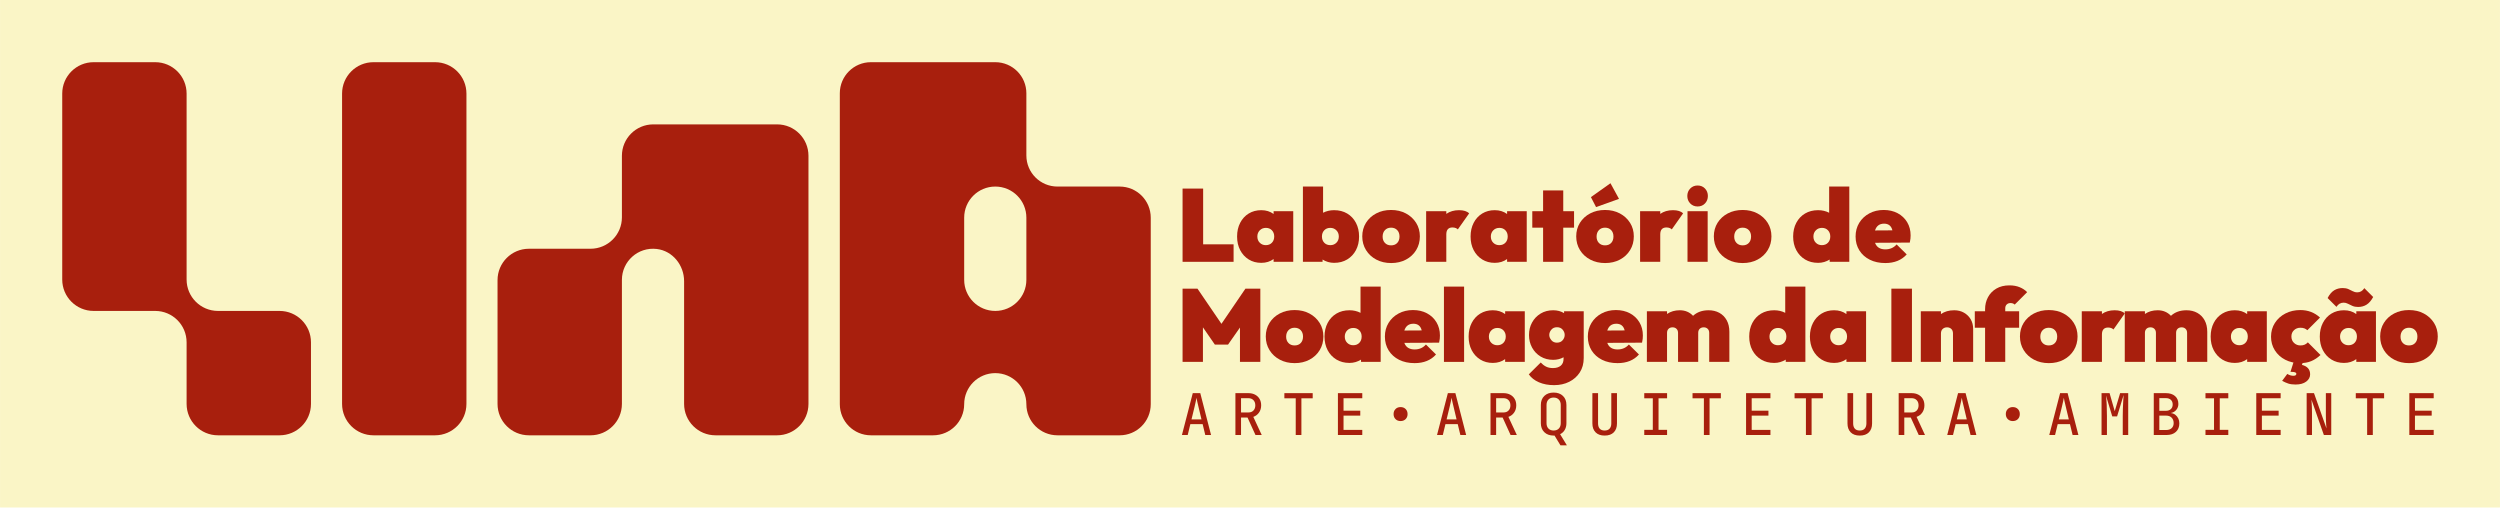
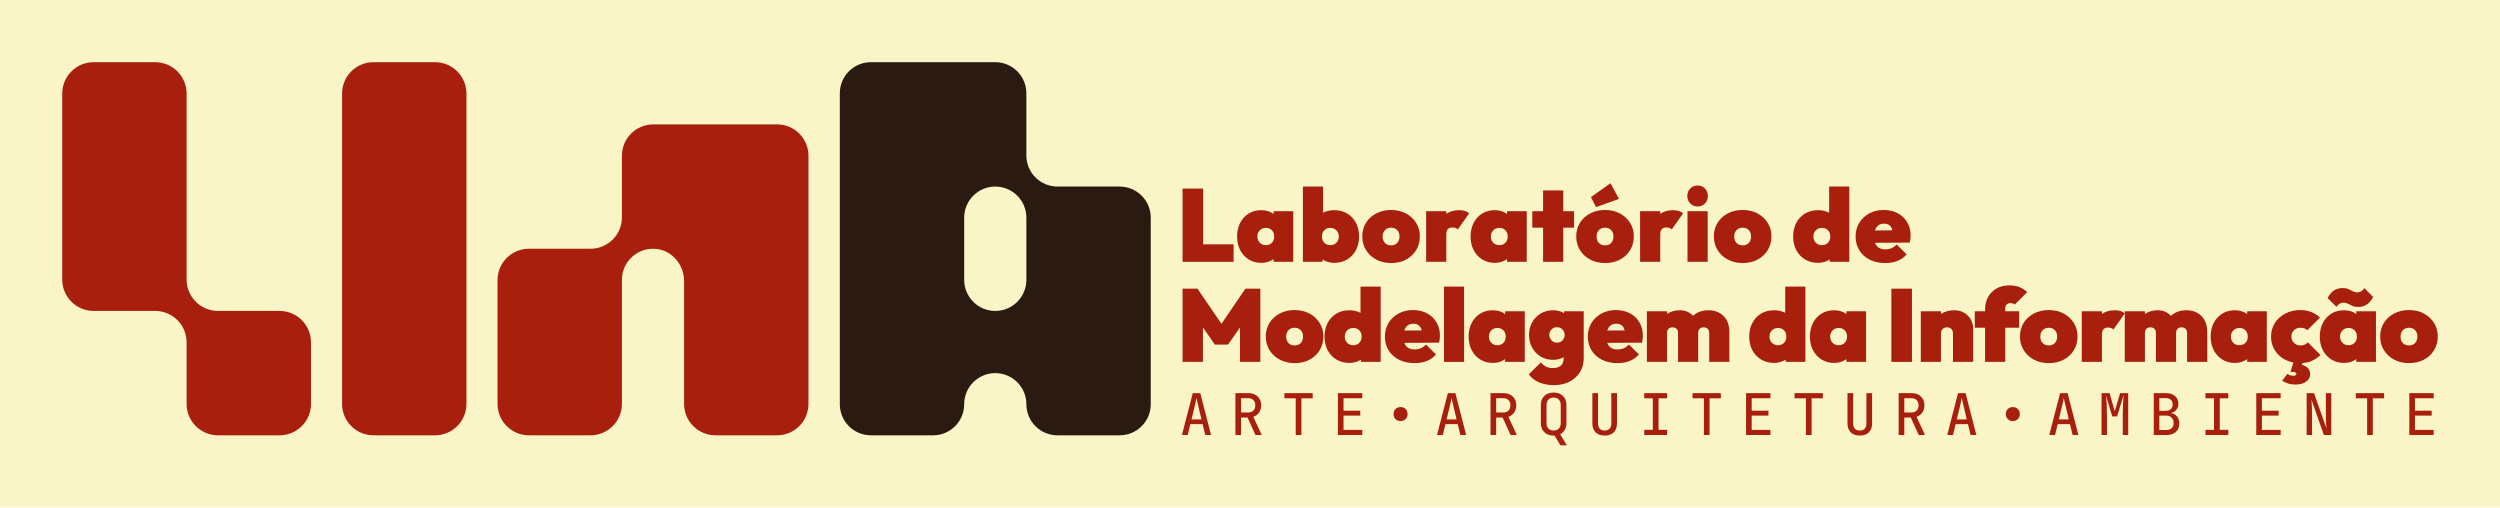
<svg xmlns="http://www.w3.org/2000/svg" viewBox="0 0 2512.51 510.061" width="603.00" height="122.41" role="img" aria-label="LINA — Laboratório de Modelagem da Informação">
  <rect width="2512.51" height="510.061" fill="#FAF5C6" />
  <g transform="translate(62.5 62.5)">
    <g id="horiz-preto4">
      <path d="M750 94.054 L750 343.446 C750 360.871 735.871 375 718.446 375 L656.555 375 C639.13 375 625 360.871 625 343.446 L625 220.063 C625 204.025 613.496 189.621 597.575 187.729 C578.617 185.475 562.5 200.242 562.5 218.75 L562.5 343.446 C562.5 360.871 548.371 375 530.946 375 L469.055 375 C451.63 375 437.5 360.871 437.5 343.446 L437.5 219.054 C437.5 201.629 451.63 187.5 469.055 187.5 L530.946 187.5 C548.371 187.5 562.5 173.371 562.5 155.946 L562.5 94.054 C562.5 76.629 576.63 62.5 594.055 62.5 L718.446 62.5 C735.871 62.5 750 76.629 750 94.054" fill="#A81F0D" />
-       <path d="M0.25 31.25A31.25 31.25 0 0 1 31.5 0L156.5 0A31.25 31.25 0 0 1 187.75 31.25L187.75 93.75A31.25 31.25 0 0 0 219 125L281.5 125A31.25 31.25 0 0 1 312.75 156.25L312.75 343.75A31.25 31.25 0 0 1 281.5 375L219 375A31.25 31.25 0 0 1 187.75 343.75L187.75 343.75A31.25 31.25 0 0 0 156.5 312.5L156.5 312.5A31.25 31.25 0 0 0 125.25 343.75L125.25 343.75A31.25 31.25 0 0 1 94 375L31.5 375A31.25 31.25 0 0 1 0.25 343.75ZM187.75 156.25A31.25 31.25 0 0 0 156.5 125L156.5 125A31.25 31.25 0 0 0 125.25 156.25L125.25 218.75A31.25 31.25 0 0 0 156.5 250L156.5 250A31.25 31.25 0 0 0 187.75 218.75Z" fill="#A81F0D" fill-rule="evenodd" transform="matrix(1 0 0 1 781.25 0)" />
+       <path d="M0.25 31.25A31.25 31.25 0 0 1 31.5 0L156.5 0A31.25 31.25 0 0 1 187.75 31.25L187.75 93.75A31.25 31.25 0 0 0 219 125L281.5 125A31.25 31.25 0 0 1 312.75 156.25L312.75 343.75A31.25 31.25 0 0 1 281.5 375L219 375A31.25 31.25 0 0 1 187.75 343.75L187.75 343.75A31.25 31.25 0 0 0 156.5 312.5L156.5 312.5A31.25 31.25 0 0 0 125.25 343.75L125.25 343.75A31.25 31.25 0 0 1 94 375L31.5 375A31.25 31.25 0 0 1 0.25 343.75ZM187.75 156.25A31.25 31.25 0 0 0 156.5 125L156.5 125A31.25 31.25 0 0 0 125.25 156.25L125.25 218.75A31.25 31.25 0 0 0 156.5 250L156.5 250A31.25 31.25 0 0 0 187.75 218.75Z" fill="#2A1A12" fill-rule="evenodd" transform="matrix(1 0 0 1 781.25 0)" />
      <path d="M406.25 31.554 L406.25 343.446 C406.25 360.871 392.121 375 374.696 375 L312.805 375 C295.38 375 281.25 360.871 281.25 343.446 L281.25 31.554 C281.25 14.129 295.38 0 312.805 0 L374.696 0 C392.121 0 406.25 14.129 406.25 31.554" fill="#A81F0D" />
      <path d="M250 281.554 L250 343.446 C250 360.871 235.871 375 218.446 375 L156.554 375 C139.129 375 125 360.871 125 343.446 L125 281.554 C125 264.129 110.871 250 93.446 250 L31.554 250 C14.129 250 0 235.871 0 218.446 L0 31.554 C0 14.129 14.129 0 31.554 0 L93.446 0 C110.871 0 125 14.129 125 31.554 L125 218.446 C125 235.871 139.129 250 156.554 250 L218.446 250 C235.871 250 250 264.129 250 281.554" fill="#A81F0D" />
      <g>
        <g>
          <path d="M1125.984 200.636 L1125.984 127.03 L1146.66 127.03 L1146.66 183.061 L1177.26 183.061 L1177.26 200.636 Z" fill="#A81F0D" />
          <path d="M1205.068 201.67 C1200.313 201.67 1196.109 200.532 1192.456 198.258 C1188.804 195.984 1185.943 192.865 1183.876 188.902 C1181.808 184.939 1180.774 180.374 1180.774 175.205 C1180.774 170.036 1181.808 165.453 1183.876 161.455 C1185.943 157.458 1188.804 154.339 1192.456 152.099 C1196.109 149.86 1200.313 148.74 1205.068 148.74 C1209.893 148.74 1214.028 150.015 1217.474 152.565 L1217.474 149.773 L1237.219 149.773 L1237.219 200.636 L1217.474 200.636 L1217.474 197.845 C1214.028 200.395 1209.893 201.67 1205.068 201.67 Z M1209.617 183.888 C1212.167 183.888 1214.217 183.079 1215.768 181.459 C1217.319 179.839 1218.094 177.755 1218.094 175.205 C1218.094 172.655 1217.319 170.57 1215.768 168.95 C1214.217 167.331 1212.202 166.521 1209.721 166.521 C1207.239 166.521 1205.189 167.348 1203.569 169.002 C1201.95 170.656 1201.14 172.723 1201.14 175.205 C1201.14 177.755 1201.95 179.839 1203.569 181.459 C1205.189 183.079 1207.205 183.888 1209.617 183.888 Z" fill="#A81F0D" />
          <path d="M1246.937 200.636 L1246.937 124.963 L1267.199 124.963 L1267.199 151.324 C1270.576 149.601 1274.263 148.74 1278.261 148.74 C1283.292 148.74 1287.685 149.86 1291.441 152.099 C1295.197 154.339 1298.127 157.458 1300.229 161.455 C1302.331 165.453 1303.382 170.036 1303.382 175.205 C1303.382 180.374 1302.331 184.939 1300.229 188.902 C1298.127 192.865 1295.197 195.984 1291.441 198.258 C1287.685 200.532 1283.292 201.67 1278.261 201.67 C1276.124 201.67 1274.074 201.377 1272.11 200.791 C1270.145 200.205 1268.336 199.395 1266.682 198.361 L1266.682 200.636 Z M1274.539 183.888 C1276.951 183.888 1278.967 183.079 1280.587 181.459 C1282.206 179.839 1283.016 177.755 1283.016 175.205 C1283.016 172.723 1282.206 170.656 1280.587 169.002 C1278.967 167.348 1276.917 166.521 1274.436 166.521 C1271.954 166.521 1269.939 167.331 1268.388 168.95 C1266.837 170.57 1266.062 172.655 1266.062 175.205 C1266.062 177.755 1266.837 179.839 1268.388 181.459 C1269.939 183.079 1271.989 183.888 1274.539 183.888 Z" fill="#A81F0D" />
          <path d="M1335.636 201.876 C1330.053 201.876 1325.074 200.722 1320.698 198.413 C1316.321 196.104 1312.875 192.917 1310.36 188.851 C1307.844 184.784 1306.586 180.201 1306.586 175.101 C1306.586 170.001 1307.827 165.453 1310.308 161.455 C1312.789 157.458 1316.218 154.305 1320.594 151.996 C1324.97 149.687 1329.95 148.533 1335.532 148.533 C1341.115 148.533 1346.077 149.687 1350.419 151.996 C1354.761 154.305 1358.19 157.458 1360.705 161.455 C1363.221 165.453 1364.478 170.001 1364.478 175.101 C1364.478 180.201 1363.238 184.784 1360.757 188.851 C1358.276 192.917 1354.864 196.104 1350.522 198.413 C1346.18 200.722 1341.218 201.876 1335.636 201.876 Z M1335.532 184.095 C1338.151 184.095 1340.219 183.285 1341.735 181.666 C1343.251 180.046 1344.009 177.892 1344.009 175.205 C1344.009 172.517 1343.234 170.363 1341.683 168.743 C1340.133 167.124 1338.082 166.314 1335.532 166.314 C1332.982 166.314 1330.932 167.141 1329.381 168.795 C1327.831 170.449 1327.055 172.62 1327.055 175.308 C1327.055 177.927 1327.831 180.046 1329.381 181.666 C1330.932 183.285 1332.982 184.095 1335.532 184.095 Z" fill="#A81F0D" />
          <path d="M1370.784 200.636 L1370.784 149.773 L1391.047 149.773 L1391.047 152.461 C1394.562 149.98 1398.835 148.74 1403.866 148.74 C1408.483 148.74 1411.86 149.808 1413.997 151.944 L1402.625 168.071 C1402.143 167.52 1401.436 167.055 1400.506 166.676 C1399.575 166.297 1398.49 166.107 1397.249 166.107 C1393.114 166.107 1391.047 168.451 1391.047 173.137 L1391.047 200.636 Z" fill="#A81F0D" />
          <path d="M1439.737 201.67 C1434.982 201.67 1430.777 200.532 1427.125 198.258 C1423.472 195.984 1420.612 192.865 1418.544 188.902 C1416.477 184.939 1415.443 180.374 1415.443 175.205 C1415.443 170.036 1416.477 165.453 1418.544 161.455 C1420.612 157.458 1423.472 154.339 1427.125 152.099 C1430.777 149.86 1434.982 148.74 1439.737 148.74 C1444.561 148.74 1448.696 150.015 1452.142 152.565 L1452.142 149.773 L1471.888 149.773 L1471.888 200.636 L1452.142 200.636 L1452.142 197.845 C1448.696 200.395 1444.561 201.67 1439.737 201.67 Z M1444.286 183.888 C1446.836 183.888 1448.886 183.079 1450.437 181.459 C1451.987 179.839 1452.763 177.755 1452.763 175.205 C1452.763 172.655 1451.987 170.57 1450.437 168.95 C1448.886 167.331 1446.87 166.521 1444.389 166.521 C1441.908 166.521 1439.858 167.348 1438.238 169.002 C1436.618 170.656 1435.809 172.723 1435.809 175.205 C1435.809 177.755 1436.618 179.839 1438.238 181.459 C1439.858 183.079 1441.873 183.888 1444.286 183.888 Z" fill="#A81F0D" />
          <path d="M1488.324 200.636 L1488.324 166.314 L1477.47 166.314 L1477.47 149.773 L1488.324 149.773 L1488.324 128.891 L1508.587 128.891 L1508.587 149.773 L1519.441 149.773 L1519.441 166.314 L1508.587 166.314 L1508.587 200.636 Z" fill="#A81F0D" />
          <path d="M1550.661 201.876 C1545.079 201.876 1540.099 200.722 1535.723 198.413 C1531.347 196.104 1527.901 192.917 1525.385 188.851 C1522.87 184.784 1521.612 180.201 1521.612 175.101 C1521.612 170.001 1522.852 165.453 1525.333 161.455 C1527.814 157.458 1531.243 154.305 1535.62 151.996 C1539.996 149.687 1544.975 148.533 1550.558 148.533 C1556.14 148.533 1561.102 149.687 1565.444 151.996 C1569.786 154.305 1573.215 157.458 1575.731 161.455 C1578.246 165.453 1579.504 170.001 1579.504 175.101 C1579.504 180.201 1578.263 184.784 1575.782 188.851 C1573.301 192.917 1569.89 196.104 1565.548 198.413 C1561.206 200.722 1556.244 201.876 1550.661 201.876 Z M1550.558 184.095 C1553.177 184.095 1555.244 183.285 1556.761 181.666 C1558.277 180.046 1559.035 177.892 1559.035 175.205 C1559.035 172.517 1558.26 170.363 1556.709 168.743 C1555.158 167.124 1553.108 166.314 1550.558 166.314 C1548.008 166.314 1545.957 167.141 1544.407 168.795 C1542.856 170.449 1542.081 172.62 1542.081 175.308 C1542.081 177.927 1542.856 180.046 1544.407 181.666 C1545.957 183.285 1548.008 184.095 1550.558 184.095 Z M1541.564 145.638 L1536.395 135.611 L1556.037 121.654 L1564.617 137.368 Z" fill="#A81F0D" />
          <path d="M1585.81 200.636 L1585.81 149.773 L1606.073 149.773 L1606.073 152.461 C1609.587 149.98 1613.86 148.74 1618.891 148.74 C1623.509 148.74 1626.886 149.808 1629.023 151.944 L1617.651 168.071 C1617.168 167.52 1616.462 167.055 1615.532 166.676 C1614.601 166.297 1613.516 166.107 1612.275 166.107 C1608.14 166.107 1606.073 168.451 1606.073 173.137 L1606.073 200.636 Z" fill="#A81F0D" />
          <path d="M1643.598 145.018 C1640.635 145.018 1638.171 144.001 1636.207 141.968 C1634.243 139.935 1633.261 137.437 1633.261 134.473 C1633.261 131.51 1634.243 129.012 1636.207 126.978 C1638.171 124.945 1640.635 123.929 1643.598 123.929 C1646.631 123.929 1649.112 124.945 1651.042 126.978 C1652.971 129.012 1653.936 131.51 1653.936 134.473 C1653.936 137.437 1652.971 139.935 1651.042 141.968 C1649.112 144.001 1646.631 145.018 1643.598 145.018 Z M1633.467 200.636 L1633.467 149.773 L1653.73 149.773 L1653.73 200.636 Z" fill="#A81F0D" />
          <path d="M1688.982 201.876 C1683.399 201.876 1678.42 200.722 1674.043 198.413 C1669.667 196.104 1666.221 192.917 1663.706 188.851 C1661.19 184.784 1659.932 180.201 1659.932 175.101 C1659.932 170.001 1661.173 165.453 1663.654 161.455 C1666.135 157.458 1669.564 154.305 1673.94 151.996 C1678.316 149.687 1683.296 148.533 1688.878 148.533 C1694.461 148.533 1699.423 149.687 1703.765 151.996 C1708.107 154.305 1711.535 157.458 1714.051 161.455 C1716.567 165.453 1717.824 170.001 1717.824 175.101 C1717.824 180.201 1716.584 184.784 1714.103 188.851 C1711.622 192.917 1708.21 196.104 1703.868 198.413 C1699.526 200.722 1694.564 201.876 1688.982 201.876 Z M1688.878 184.095 C1691.497 184.095 1693.565 183.285 1695.081 181.666 C1696.597 180.046 1697.355 177.892 1697.355 175.205 C1697.355 172.517 1696.58 170.363 1695.029 168.743 C1693.479 167.124 1691.428 166.314 1688.878 166.314 C1686.328 166.314 1684.278 167.141 1682.727 168.795 C1681.177 170.449 1680.401 172.62 1680.401 175.308 C1680.401 177.927 1681.177 180.046 1682.727 181.666 C1684.278 183.285 1686.328 184.095 1688.878 184.095 Z" fill="#A81F0D" />
          <path d="M1764.758 201.67 C1759.727 201.67 1755.334 200.532 1751.577 198.258 C1747.821 195.984 1744.892 192.865 1742.79 188.902 C1740.688 184.939 1739.637 180.374 1739.637 175.205 C1739.637 170.036 1740.688 165.453 1742.79 161.455 C1744.892 157.458 1747.821 154.339 1751.577 152.099 C1755.334 149.86 1759.727 148.74 1764.758 148.74 C1768.755 148.74 1772.443 149.601 1775.82 151.324 L1775.82 124.963 L1796.082 124.963 L1796.082 200.636 L1776.337 200.636 L1776.337 198.361 C1774.683 199.395 1772.873 200.205 1770.909 200.791 C1768.945 201.377 1766.895 201.67 1764.758 201.67 Z M1768.48 183.888 C1771.03 183.888 1773.08 183.079 1774.631 181.459 C1776.182 179.839 1776.957 177.755 1776.957 175.205 C1776.957 172.655 1776.182 170.57 1774.631 168.95 C1773.08 167.331 1771.064 166.521 1768.583 166.521 C1766.102 166.521 1764.052 167.348 1762.432 169.002 C1760.813 170.656 1760.003 172.723 1760.003 175.205 C1760.003 177.755 1760.813 179.839 1762.432 181.459 C1764.052 183.079 1766.068 183.888 1768.48 183.888 Z" fill="#A81F0D" />
          <path d="M1832.264 201.876 C1826.337 201.876 1821.134 200.756 1816.654 198.516 C1812.175 196.277 1808.677 193.141 1806.161 189.109 C1803.646 185.077 1802.388 180.442 1802.388 175.205 C1802.388 170.036 1803.611 165.453 1806.058 161.455 C1808.505 157.458 1811.864 154.305 1816.137 151.996 C1820.41 149.687 1825.235 148.533 1830.61 148.533 C1835.917 148.533 1840.604 149.618 1844.67 151.789 C1848.736 153.96 1851.924 156.975 1854.232 160.835 C1856.541 164.694 1857.696 169.105 1857.696 174.067 C1857.696 175.101 1857.644 176.187 1857.541 177.324 C1857.437 178.461 1857.213 179.788 1856.869 181.304 L1821.927 181.511 C1823.512 185.922 1826.958 188.127 1832.264 188.127 C1836.951 188.127 1840.742 186.473 1843.636 183.165 L1853.767 193.192 C1848.598 198.982 1841.431 201.876 1832.264 201.876 Z M1831.024 162.282 C1826.406 162.282 1823.374 164.557 1821.927 169.105 L1839.398 169.002 C1838.295 164.522 1835.504 162.282 1831.024 162.282 Z" fill="#A81F0D" />
        </g>
        <g>
          <path d="M1125.984 301.219 L1125.984 227.613 L1140.974 227.613 L1165.061 262.969 L1189.148 227.613 L1204.138 227.613 L1204.138 301.219 L1183.669 301.219 L1183.669 266.691 L1171.677 283.851 L1158.445 283.851 L1146.453 266.484 L1146.453 301.219 Z" fill="#A81F0D" />
          <path d="M1238.666 302.46 C1233.083 302.46 1228.104 301.305 1223.728 298.996 C1219.351 296.688 1215.905 293.5 1213.39 289.434 C1210.874 285.368 1209.616 280.785 1209.616 275.685 C1209.616 270.585 1210.857 266.036 1213.338 262.039 C1215.819 258.041 1219.248 254.888 1223.624 252.579 C1228.001 250.271 1232.98 249.116 1238.562 249.116 C1244.145 249.116 1249.107 250.271 1253.449 252.579 C1257.791 254.888 1261.22 258.041 1263.735 262.039 C1266.251 266.036 1267.509 270.585 1267.509 275.685 C1267.509 280.785 1266.268 285.368 1263.787 289.434 C1261.306 293.5 1257.894 296.688 1253.552 298.996 C1249.21 301.305 1244.248 302.46 1238.666 302.46 Z M1238.562 284.678 C1241.181 284.678 1243.249 283.869 1244.765 282.249 C1246.281 280.629 1247.04 278.476 1247.04 275.788 C1247.04 273.1 1246.264 270.946 1244.714 269.327 C1243.163 267.707 1241.112 266.897 1238.562 266.897 C1236.012 266.897 1233.962 267.724 1232.411 269.378 C1230.861 271.032 1230.085 273.203 1230.085 275.891 C1230.085 278.51 1230.861 280.629 1232.411 282.249 C1233.962 283.869 1236.012 284.678 1238.562 284.678 Z" fill="#A81F0D" />
          <path d="M1293.766 302.253 C1288.735 302.253 1284.341 301.116 1280.585 298.841 C1276.829 296.567 1273.9 293.448 1271.798 289.486 C1269.696 285.523 1268.645 280.957 1268.645 275.788 C1268.645 270.619 1269.696 266.036 1271.798 262.039 C1273.9 258.041 1276.829 254.923 1280.585 252.683 C1284.341 250.443 1288.735 249.323 1293.766 249.323 C1297.763 249.323 1301.45 250.184 1304.827 251.907 L1304.827 225.546 L1325.09 225.546 L1325.09 301.219 L1305.344 301.219 L1305.344 298.945 C1303.69 299.979 1301.881 300.788 1299.917 301.374 C1297.953 301.96 1295.902 302.253 1293.766 302.253 Z M1297.487 284.472 C1300.037 284.472 1302.088 283.662 1303.638 282.042 C1305.189 280.423 1305.964 278.338 1305.964 275.788 C1305.964 273.238 1305.189 271.153 1303.638 269.533 C1302.088 267.914 1300.072 267.104 1297.591 267.104 C1295.11 267.104 1293.059 267.931 1291.44 269.585 C1289.82 271.239 1289.01 273.307 1289.01 275.788 C1289.01 278.338 1289.82 280.423 1291.44 282.042 C1293.059 283.662 1295.075 284.472 1297.487 284.472 Z" fill="#A81F0D" />
          <path d="M1359.205 302.46 C1353.278 302.46 1348.074 301.34 1343.594 299.1 C1339.115 296.86 1335.617 293.724 1333.101 289.692 C1330.586 285.661 1329.328 281.026 1329.328 275.788 C1329.328 270.619 1330.551 266.036 1332.998 262.039 C1335.445 258.041 1338.805 254.888 1343.078 252.579 C1347.351 250.271 1352.175 249.116 1357.551 249.116 C1362.857 249.116 1367.544 250.202 1371.61 252.373 C1375.676 254.544 1378.864 257.559 1381.173 261.418 C1383.481 265.278 1384.636 269.689 1384.636 274.651 C1384.636 275.685 1384.584 276.77 1384.481 277.907 C1384.377 279.044 1384.153 280.371 1383.809 281.887 L1348.867 282.094 C1350.452 286.505 1353.898 288.71 1359.205 288.71 C1363.891 288.71 1367.682 287.056 1370.576 283.748 L1380.707 293.776 C1375.538 299.565 1368.371 302.46 1359.205 302.46 Z M1357.964 262.866 C1353.346 262.866 1350.314 265.14 1348.867 269.689 L1366.338 269.585 C1365.235 265.105 1362.444 262.866 1357.964 262.866 Z" fill="#A81F0D" />
          <path d="M1388.668 301.219 L1388.668 225.546 L1408.93 225.546 L1408.93 301.219 Z" fill="#A81F0D" />
          <path d="M1437.773 302.253 C1433.018 302.253 1428.814 301.116 1425.161 298.841 C1421.508 296.567 1418.648 293.448 1416.581 289.486 C1414.513 285.523 1413.479 280.957 1413.479 275.788 C1413.479 270.619 1414.513 266.036 1416.581 262.039 C1418.648 258.041 1421.508 254.923 1425.161 252.683 C1428.814 250.443 1433.018 249.323 1437.773 249.323 C1442.598 249.323 1446.733 250.598 1450.179 253.148 L1450.179 250.357 L1469.924 250.357 L1469.924 301.219 L1450.179 301.219 L1450.179 298.428 C1446.733 300.978 1442.598 302.253 1437.773 302.253 Z M1442.322 284.472 C1444.872 284.472 1446.922 283.662 1448.473 282.042 C1450.024 280.423 1450.799 278.338 1450.799 275.788 C1450.799 273.238 1450.024 271.153 1448.473 269.533 C1446.922 267.914 1444.906 267.104 1442.425 267.104 C1439.944 267.104 1437.894 267.931 1436.274 269.585 C1434.655 271.239 1433.845 273.307 1433.845 275.788 C1433.845 278.338 1434.655 280.423 1436.274 282.042 C1437.894 283.662 1439.91 284.472 1442.322 284.472 Z" fill="#A81F0D" />
          <path d="M1498.455 299.151 C1493.699 299.151 1489.495 298.049 1485.843 295.843 C1482.19 293.638 1479.33 290.64 1477.262 286.849 C1475.195 283.059 1474.161 278.855 1474.161 274.237 C1474.161 269.551 1475.195 265.329 1477.262 261.573 C1479.33 257.817 1482.19 254.837 1485.843 252.631 C1489.495 250.426 1493.699 249.323 1498.455 249.323 C1502.59 249.323 1506.243 250.288 1509.413 252.218 L1509.413 250.357 L1529.158 250.357 L1529.158 297.291 C1529.158 302.873 1527.849 307.697 1525.23 311.764 C1522.611 315.83 1519.062 318.983 1514.582 321.223 C1510.102 323.463 1505.037 324.583 1499.385 324.583 C1493.665 324.583 1488.599 323.635 1484.189 321.74 C1479.778 319.844 1476.366 317.174 1473.954 313.728 L1485.946 301.839 C1487.531 303.562 1489.289 304.923 1491.218 305.923 C1493.148 306.922 1495.491 307.422 1498.248 307.422 C1501.556 307.422 1504.158 306.629 1506.053 305.044 C1507.948 303.459 1508.896 301.15 1508.896 298.118 L1508.896 296.567 C1505.795 298.29 1502.314 299.151 1498.455 299.151 Z M1502.176 281.887 C1504.658 281.887 1506.587 281.077 1507.966 279.458 C1509.344 277.838 1510.033 276.064 1510.033 274.134 C1510.033 272.204 1509.344 270.429 1507.966 268.81 C1506.587 267.19 1504.692 266.38 1502.28 266.38 C1499.868 266.38 1497.972 267.207 1496.594 268.862 C1495.216 270.516 1494.526 272.273 1494.526 274.134 C1494.526 275.926 1495.216 277.666 1496.594 279.354 C1497.972 281.043 1499.833 281.887 1502.176 281.887 Z" fill="#A81F0D" />
          <path d="M1563.17 302.46 C1557.243 302.46 1552.04 301.34 1547.56 299.1 C1543.08 296.86 1539.583 293.724 1537.067 289.692 C1534.552 285.661 1533.294 281.026 1533.294 275.788 C1533.294 270.619 1534.517 266.036 1536.964 262.039 C1539.41 258.041 1542.77 254.888 1547.043 252.579 C1551.316 250.271 1556.141 249.116 1561.516 249.116 C1566.823 249.116 1571.51 250.202 1575.576 252.373 C1579.642 254.544 1582.829 257.559 1585.138 261.418 C1587.447 265.278 1588.601 269.689 1588.601 274.651 C1588.601 275.685 1588.55 276.77 1588.446 277.907 C1588.343 279.044 1588.119 280.371 1587.774 281.887 L1552.832 282.094 C1554.418 286.505 1557.864 288.71 1563.17 288.71 C1567.857 288.71 1571.647 287.056 1574.542 283.748 L1584.673 293.776 C1579.504 299.565 1572.337 302.46 1563.17 302.46 Z M1561.93 262.866 C1557.312 262.866 1554.28 265.14 1552.832 269.689 L1570.303 269.585 C1569.201 265.105 1566.41 262.866 1561.93 262.866 Z" fill="#A81F0D" />
          <path d="M1592.634 301.219 L1592.634 250.357 L1612.896 250.357 L1612.896 253.045 C1616.48 250.564 1620.753 249.323 1625.715 249.323 C1631.091 249.323 1635.536 251.184 1639.051 254.905 C1643.048 251.184 1648.251 249.323 1654.661 249.323 C1658.727 249.323 1662.328 250.184 1665.464 251.907 C1668.6 253.63 1671.064 256.112 1672.856 259.351 C1674.648 262.59 1675.543 266.484 1675.543 271.032 L1675.543 301.219 L1655.281 301.219 L1655.281 272.066 C1655.281 270.343 1654.764 268.982 1653.731 267.983 C1652.697 266.983 1651.387 266.484 1649.802 266.484 C1648.079 266.484 1646.718 266.983 1645.719 267.983 C1644.719 268.982 1644.22 270.343 1644.22 272.066 L1644.22 301.219 L1623.958 301.219 L1623.958 272.066 C1623.958 270.343 1623.441 268.982 1622.407 267.983 C1621.373 266.983 1620.064 266.484 1618.478 266.484 C1616.755 266.484 1615.394 266.983 1614.395 267.983 C1613.396 268.982 1612.896 270.343 1612.896 272.066 L1612.896 301.219 Z" fill="#A81F0D" />
          <path d="M1720.615 302.253 C1715.584 302.253 1711.191 301.116 1707.435 298.841 C1703.678 296.567 1700.749 293.448 1698.647 289.486 C1696.545 285.523 1695.494 280.957 1695.494 275.788 C1695.494 270.619 1696.545 266.036 1698.647 262.039 C1700.749 258.041 1703.678 254.923 1707.435 252.683 C1711.191 250.443 1715.584 249.323 1720.615 249.323 C1724.613 249.323 1728.3 250.184 1731.677 251.907 L1731.677 225.546 L1751.939 225.546 L1751.939 301.219 L1732.194 301.219 L1732.194 298.945 C1730.54 299.979 1728.731 300.788 1726.766 301.374 C1724.802 301.96 1722.752 302.253 1720.615 302.253 Z M1724.337 284.472 C1726.887 284.472 1728.937 283.662 1730.488 282.042 C1732.039 280.423 1732.814 278.338 1732.814 275.788 C1732.814 273.238 1732.039 271.153 1730.488 269.533 C1728.937 267.914 1726.921 267.104 1724.44 267.104 C1721.959 267.104 1719.909 267.931 1718.289 269.585 C1716.67 271.239 1715.86 273.307 1715.86 275.788 C1715.86 278.338 1716.67 280.423 1718.289 282.042 C1719.909 283.662 1721.925 284.472 1724.337 284.472 Z" fill="#A81F0D" />
          <path d="M1780.782 302.253 C1776.026 302.253 1771.822 301.116 1768.17 298.841 C1764.517 296.567 1761.657 293.448 1759.589 289.486 C1757.522 285.523 1756.488 280.957 1756.488 275.788 C1756.488 270.619 1757.522 266.036 1759.589 262.039 C1761.657 258.041 1764.517 254.923 1768.17 252.683 C1771.822 250.443 1776.026 249.323 1780.782 249.323 C1785.606 249.323 1789.741 250.598 1793.187 253.148 L1793.187 250.357 L1812.933 250.357 L1812.933 301.219 L1793.187 301.219 L1793.187 298.428 C1789.741 300.978 1785.606 302.253 1780.782 302.253 Z M1785.331 284.472 C1787.881 284.472 1789.931 283.662 1791.482 282.042 C1793.032 280.423 1793.808 278.338 1793.808 275.788 C1793.808 273.238 1793.032 271.153 1791.482 269.533 C1789.931 267.914 1787.915 267.104 1785.434 267.104 C1782.953 267.104 1780.902 267.931 1779.283 269.585 C1777.663 271.239 1776.853 273.307 1776.853 275.788 C1776.853 278.338 1777.663 280.423 1779.283 282.042 C1780.902 283.662 1782.918 284.472 1785.331 284.472 Z" fill="#A81F0D" />
          <path d="M1838.363 301.219 L1838.363 227.613 L1859.039 227.613 L1859.039 301.219 Z" fill="#A81F0D" />
          <path d="M1867.93 301.219 L1867.93 250.357 L1888.192 250.357 L1888.192 253.148 C1891.845 250.598 1896.29 249.323 1901.528 249.323 C1905.181 249.323 1908.437 250.133 1911.297 251.752 C1914.157 253.372 1916.414 255.577 1918.068 258.369 C1919.722 261.16 1920.549 264.382 1920.549 268.035 L1920.549 301.219 L1900.287 301.219 L1900.287 272.687 C1900.287 270.688 1899.719 269.154 1898.582 268.086 C1897.444 267.018 1896.014 266.484 1894.291 266.484 C1892.568 266.484 1891.121 267.018 1889.949 268.086 C1888.778 269.154 1888.192 270.688 1888.192 272.687 L1888.192 301.219 Z" fill="#A81F0D" />
          <path d="M1932.541 301.219 L1932.541 266.897 L1922.203 266.897 L1922.203 250.357 L1932.541 250.357 L1932.541 248.289 C1932.541 243.878 1933.506 239.864 1935.435 236.246 C1937.365 232.627 1940.156 229.733 1943.809 227.562 C1947.462 225.391 1951.872 224.305 1957.041 224.305 C1960.901 224.305 1964.33 224.926 1967.328 226.166 C1970.326 227.407 1972.824 229.061 1974.823 231.128 L1962.314 243.637 C1961.28 242.603 1959.867 242.086 1958.075 242.086 C1956.49 242.086 1955.215 242.569 1954.25 243.534 C1953.285 244.499 1952.803 245.774 1952.803 247.359 L1952.803 250.357 L1966.759 250.357 L1966.759 266.897 L1952.803 266.897 L1952.803 301.219 Z" fill="#A81F0D" />
          <path d="M1996.635 302.46 C1991.052 302.46 1986.073 301.305 1981.696 298.996 C1977.32 296.688 1973.874 293.5 1971.359 289.434 C1968.843 285.368 1967.585 280.785 1967.585 275.685 C1967.585 270.585 1968.826 266.036 1971.307 262.039 C1973.788 258.041 1977.217 254.888 1981.593 252.579 C1985.969 250.271 1990.949 249.116 1996.531 249.116 C2002.114 249.116 2007.076 250.271 2011.418 252.579 C2015.76 254.888 2019.188 258.041 2021.704 262.039 C2024.22 266.036 2025.477 270.585 2025.477 275.685 C2025.477 280.785 2024.237 285.368 2021.756 289.434 C2019.275 293.5 2015.863 296.688 2011.521 298.996 C2007.179 301.305 2002.217 302.46 1996.635 302.46 Z M1996.531 284.678 C1999.15 284.678 2001.218 283.869 2002.734 282.249 C2004.25 280.629 2005.008 278.476 2005.008 275.788 C2005.008 273.1 2004.233 270.946 2002.682 269.327 C2001.132 267.707 1999.081 266.897 1996.531 266.897 C1993.981 266.897 1991.931 267.724 1990.38 269.378 C1988.83 271.032 1988.054 273.203 1988.054 275.891 C1988.054 278.51 1988.83 280.629 1990.38 282.249 C1991.931 283.869 1993.981 284.678 1996.531 284.678 Z" fill="#A81F0D" />
          <path d="M2029.715 301.219 L2029.715 250.357 L2049.977 250.357 L2049.977 253.045 C2053.492 250.564 2057.765 249.323 2062.796 249.323 C2067.414 249.323 2070.791 250.391 2072.927 252.528 L2061.556 268.655 C2061.073 268.103 2060.367 267.638 2059.436 267.259 C2058.506 266.88 2057.42 266.691 2056.18 266.691 C2052.045 266.691 2049.977 269.034 2049.977 273.72 L2049.977 301.219 Z" fill="#A81F0D" />
          <path d="M2072.928 301.219 L2072.928 250.357 L2093.19 250.357 L2093.19 253.045 C2096.774 250.564 2101.047 249.323 2106.009 249.323 C2111.385 249.323 2115.83 251.184 2119.345 254.905 C2123.342 251.184 2128.546 249.323 2134.955 249.323 C2139.021 249.323 2142.622 250.184 2145.758 251.907 C2148.894 253.63 2151.358 256.112 2153.15 259.351 C2154.942 262.59 2155.838 266.484 2155.838 271.032 L2155.838 301.219 L2135.575 301.219 L2135.575 272.066 C2135.575 270.343 2135.059 268.982 2134.025 267.983 C2132.991 266.983 2131.682 266.484 2130.096 266.484 C2128.373 266.484 2127.012 266.983 2126.013 267.983 C2125.014 268.982 2124.514 270.343 2124.514 272.066 L2124.514 301.219 L2104.252 301.219 L2104.252 272.066 C2104.252 270.343 2103.735 268.982 2102.701 267.983 C2101.667 266.983 2100.358 266.484 2098.773 266.484 C2097.05 266.484 2095.689 266.983 2094.689 267.983 C2093.69 268.982 2093.19 270.343 2093.19 272.066 L2093.19 301.219 Z" fill="#A81F0D" />
          <path d="M2183.543 302.253 C2178.788 302.253 2174.584 301.116 2170.931 298.841 C2167.278 296.567 2164.418 293.448 2162.35 289.486 C2160.283 285.523 2159.249 280.957 2159.249 275.788 C2159.249 270.619 2160.283 266.036 2162.35 262.039 C2164.418 258.041 2167.278 254.923 2170.931 252.683 C2174.584 250.443 2178.788 249.323 2183.543 249.323 C2188.367 249.323 2192.503 250.598 2195.948 253.148 L2195.948 250.357 L2215.694 250.357 L2215.694 301.219 L2195.948 301.219 L2195.948 298.428 C2192.503 300.978 2188.367 302.253 2183.543 302.253 Z M2188.092 284.472 C2190.642 284.472 2192.692 283.662 2194.243 282.042 C2195.793 280.423 2196.569 278.338 2196.569 275.788 C2196.569 273.238 2195.793 271.153 2194.243 269.533 C2192.692 267.914 2190.676 267.104 2188.195 267.104 C2185.714 267.104 2183.664 267.931 2182.044 269.585 C2180.424 271.239 2179.615 273.307 2179.615 275.788 C2179.615 278.338 2180.424 280.423 2182.044 282.042 C2183.664 283.662 2185.68 284.472 2188.092 284.472 Z" fill="#A81F0D" />
          <path d="M2249.085 302.46 C2243.572 302.46 2238.61 301.322 2234.199 299.048 C2229.788 296.774 2226.307 293.621 2223.757 289.589 C2221.207 285.557 2219.932 280.991 2219.932 275.891 C2219.932 270.722 2221.225 266.122 2223.809 262.09 C2226.394 258.058 2229.908 254.888 2234.354 252.579 C2238.799 250.271 2243.813 249.116 2249.395 249.116 C2257.114 249.116 2263.696 251.632 2269.141 256.663 L2256.425 269.378 C2255.529 268.551 2254.53 267.931 2253.427 267.518 C2252.324 267.104 2250.98 266.897 2249.395 266.897 C2246.914 266.897 2244.795 267.707 2243.038 269.327 C2241.28 270.946 2240.401 273.066 2240.401 275.685 C2240.401 278.372 2241.297 280.543 2243.089 282.197 C2244.881 283.851 2246.983 284.678 2249.395 284.678 C2251.187 284.678 2252.669 284.403 2253.841 283.851 C2255.012 283.3 2256.046 282.542 2256.942 281.577 L2269.658 294.293 C2266.694 297.049 2263.593 299.1 2260.353 300.444 C2257.114 301.788 2253.358 302.46 2249.085 302.46 Z M2244.64 323.962 C2241.676 323.962 2239.213 323.635 2237.248 322.98 C2235.284 322.326 2233.234 321.412 2231.097 320.241 L2236.266 313.314 C2238.334 314.555 2240.367 315.175 2242.366 315.175 C2244.364 315.175 2245.364 314.52 2245.364 313.211 C2245.364 311.902 2243.813 311.247 2240.712 311.247 L2239.471 311.247 L2242.986 300.082 L2252.6 300.082 L2250.946 304.217 C2256.46 305.595 2259.216 308.766 2259.216 313.728 C2259.216 316.622 2257.907 319.052 2255.288 321.016 C2252.669 322.98 2249.12 323.962 2244.64 323.962 Z" fill="#A81F0D" />
          <path d="M2293.228 302.253 C2288.472 302.253 2284.268 301.116 2280.616 298.841 C2276.963 296.567 2274.103 293.448 2272.035 289.486 C2269.968 285.523 2268.934 280.957 2268.934 275.788 C2268.934 270.619 2269.968 266.036 2272.035 262.039 C2274.103 258.041 2276.963 254.923 2280.616 252.683 C2284.268 250.443 2288.472 249.323 2293.228 249.323 C2298.052 249.323 2302.187 250.598 2305.633 253.148 L2305.633 250.357 L2325.379 250.357 L2325.379 301.219 L2305.633 301.219 L2305.633 298.428 C2302.187 300.978 2298.052 302.253 2293.228 302.253 Z M2297.776 284.472 C2300.326 284.472 2302.377 283.662 2303.927 282.042 C2305.478 280.423 2306.253 278.338 2306.253 275.788 C2306.253 273.238 2305.478 271.153 2303.927 269.533 C2302.377 267.914 2300.361 267.104 2297.88 267.104 C2295.399 267.104 2293.348 267.931 2291.729 269.585 C2290.109 271.239 2289.299 273.307 2289.299 275.788 C2289.299 278.338 2290.109 280.423 2291.729 282.042 C2293.348 283.662 2295.364 284.472 2297.776 284.472 Z M2307.391 246.015 C2305.254 246.015 2303.359 245.653 2301.705 244.929 C2300.051 244.206 2298.535 243.482 2297.156 242.758 C2295.778 242.035 2294.365 241.673 2292.918 241.673 C2289.885 241.673 2287.473 243.086 2285.681 245.911 L2276.791 237.021 C2278.72 233.368 2280.926 230.784 2283.407 229.268 C2285.888 227.751 2288.748 226.993 2291.987 226.993 C2294.193 226.993 2296.105 227.355 2297.725 228.079 C2299.344 228.802 2300.843 229.526 2302.222 230.25 C2303.6 230.973 2305.013 231.335 2306.46 231.335 C2309.493 231.335 2311.905 229.922 2313.697 227.097 L2322.587 235.987 C2320.658 239.571 2318.452 242.138 2315.971 243.689 C2313.49 245.24 2310.63 246.015 2307.391 246.015 Z" fill="#A81F0D" />
          <path d="M2358.665 302.46 C2353.082 302.46 2348.103 301.305 2343.726 298.996 C2339.35 296.688 2335.904 293.5 2333.389 289.434 C2330.873 285.368 2329.615 280.785 2329.615 275.685 C2329.615 270.585 2330.856 266.036 2333.337 262.039 C2335.818 258.041 2339.247 254.888 2343.623 252.579 C2347.999 250.271 2352.979 249.116 2358.561 249.116 C2364.144 249.116 2369.106 250.271 2373.448 252.579 C2377.79 254.888 2381.218 258.041 2383.734 262.039 C2386.25 266.036 2387.507 270.585 2387.507 275.685 C2387.507 280.785 2386.267 285.368 2383.786 289.434 C2381.305 293.5 2377.893 296.688 2373.551 298.996 C2369.209 301.305 2364.247 302.46 2358.665 302.46 Z M2358.561 284.678 C2361.18 284.678 2363.248 283.869 2364.764 282.249 C2366.28 280.629 2367.038 278.476 2367.038 275.788 C2367.038 273.1 2366.263 270.946 2364.712 269.327 C2363.162 267.707 2361.111 266.897 2358.561 266.897 C2356.011 266.897 2353.961 267.724 2352.41 269.378 C2350.86 271.032 2350.084 273.203 2350.084 275.891 C2350.084 278.51 2350.86 280.629 2352.41 282.249 C2353.961 283.869 2356.011 284.678 2358.561 284.678 Z" fill="#A81F0D" />
        </g>
      </g>
      <g>
        <path d="M1125.343 374.689 L1136.234 332.625 L1143.782 332.625 L1154.615 374.689 L1148.795 374.689 L1146.145 363.741 L1133.814 363.741 L1131.163 374.689 Z M1134.966 359.016 L1144.992 359.016 L1141.996 346.455 C1141.42 344.15 1140.959 342.191 1140.613 340.577 C1140.267 338.964 1140.056 337.869 1139.979 337.293 C1139.902 337.869 1139.691 338.964 1139.345 340.577 C1139 342.191 1138.558 344.131 1138.02 346.397 Z" fill="#A81F0D" />
        <path d="M1179.097 374.689 L1179.097 332.625 L1192.12 332.625 C1194.694 332.625 1196.941 333.134 1198.862 334.152 C1200.782 335.17 1202.281 336.592 1203.356 338.416 C1204.432 340.241 1204.97 342.383 1204.97 344.841 C1204.97 347.684 1204.249 350.123 1202.809 352.159 C1201.368 354.195 1199.457 355.636 1197.075 356.481 L1205.546 374.689 L1199.265 374.689 L1191.256 357.115 L1184.744 357.115 L1184.744 374.689 Z M1184.744 352.044 L1192.12 352.044 C1194.271 352.044 1195.971 351.391 1197.219 350.085 C1198.468 348.779 1199.092 347.05 1199.092 344.899 C1199.092 342.709 1198.458 340.961 1197.191 339.655 C1195.923 338.349 1194.233 337.696 1192.12 337.696 L1184.744 337.696 Z" fill="#A81F0D" />
        <path d="M1239.71 374.689 L1239.71 337.811 L1228.301 337.811 L1228.301 332.625 L1256.766 332.625 L1256.766 337.811 L1245.415 337.811 L1245.415 374.689 Z" fill="#A81F0D" />
        <path d="M1282.113 374.689 L1282.113 332.625 L1306.602 332.625 L1306.602 337.754 L1287.759 337.754 L1287.759 350.258 L1304.585 350.258 L1304.585 355.213 L1287.759 355.213 L1287.759 369.561 L1306.602 369.561 L1306.602 374.689 Z" fill="#A81F0D" />
        <path d="M1345.086 360.687 C1343.012 360.687 1341.321 360.034 1340.015 358.728 C1338.709 357.422 1338.056 355.732 1338.056 353.657 C1338.056 351.583 1338.709 349.893 1340.015 348.587 C1341.321 347.281 1343.012 346.628 1345.086 346.628 C1347.16 346.628 1348.851 347.281 1350.157 348.587 C1351.463 349.893 1352.116 351.583 1352.116 353.657 C1352.116 355.732 1351.463 357.422 1350.157 358.728 C1348.851 360.034 1347.16 360.687 1345.086 360.687 Z" fill="#A81F0D" />
        <path d="M1381.726 374.689 L1392.617 332.625 L1400.165 332.625 L1410.998 374.689 L1405.179 374.689 L1402.528 363.741 L1390.197 363.741 L1387.546 374.689 Z M1391.349 359.016 L1401.375 359.016 L1398.379 346.455 C1397.803 344.15 1397.342 342.191 1396.996 340.577 C1396.65 338.964 1396.439 337.869 1396.362 337.293 C1396.286 337.869 1396.074 338.964 1395.729 340.577 C1395.383 342.191 1394.941 344.131 1394.403 346.397 Z" fill="#A81F0D" />
        <path d="M1435.482 374.689 L1435.482 332.625 L1448.505 332.625 C1451.078 332.625 1453.326 333.134 1455.246 334.152 C1457.167 335.17 1458.665 336.592 1459.741 338.416 C1460.816 340.241 1461.354 342.383 1461.354 344.841 C1461.354 347.684 1460.634 350.123 1459.193 352.159 C1457.753 354.195 1455.842 355.636 1453.46 356.481 L1461.93 374.689 L1455.65 374.689 L1447.64 357.115 L1441.129 357.115 L1441.129 374.689 Z M1441.129 352.044 L1448.505 352.044 C1450.656 352.044 1452.356 351.391 1453.604 350.085 C1454.853 348.779 1455.477 347.05 1455.477 344.899 C1455.477 342.709 1454.843 340.961 1453.575 339.655 C1452.308 338.349 1450.617 337.696 1448.505 337.696 L1441.129 337.696 Z" fill="#A81F0D" />
        <path d="M1505.774 385.061 L1499.781 375.208 C1499.666 375.246 1499.531 375.266 1499.377 375.266 C1499.224 375.266 1499.07 375.266 1498.917 375.266 C1494.998 375.266 1491.877 374.132 1489.553 371.866 C1487.229 369.599 1486.067 366.584 1486.067 362.819 L1486.067 344.496 C1486.067 340.693 1487.229 337.667 1489.553 335.42 C1491.877 333.173 1494.998 332.049 1498.917 332.049 C1502.835 332.049 1505.956 333.173 1508.28 335.42 C1510.604 337.667 1511.766 340.693 1511.766 344.496 L1511.766 362.819 C1511.766 365.393 1511.209 367.64 1510.095 369.561 C1508.981 371.482 1507.425 372.922 1505.428 373.883 L1512.227 385.061 Z M1498.917 370.195 C1501.106 370.195 1502.844 369.532 1504.131 368.207 C1505.418 366.882 1506.062 365.086 1506.062 362.819 L1506.062 344.496 C1506.062 342.229 1505.418 340.424 1504.131 339.079 C1502.844 337.735 1501.106 337.062 1498.917 337.062 C1496.727 337.062 1494.989 337.735 1493.702 339.079 C1492.415 340.424 1491.771 342.229 1491.771 344.496 L1491.771 362.819 C1491.771 365.086 1492.415 366.882 1493.702 368.207 C1494.989 369.532 1496.727 370.195 1498.917 370.195 Z" fill="#A81F0D" />
        <path d="M1550.193 375.266 C1546.236 375.266 1543.192 374.171 1541.06 371.981 C1538.928 369.792 1537.862 366.814 1537.862 363.05 L1537.862 332.625 L1543.566 332.625 L1543.566 363.05 C1543.566 365.278 1544.114 367.026 1545.209 368.293 C1546.303 369.561 1547.965 370.195 1550.193 370.195 C1552.382 370.195 1554.044 369.561 1555.177 368.293 C1556.31 367.026 1556.877 365.278 1556.877 363.05 L1556.877 332.625 L1562.582 332.625 L1562.582 363.05 C1562.582 366.853 1561.516 369.84 1559.384 372.01 C1557.252 374.18 1554.188 375.266 1550.193 375.266 Z" fill="#A81F0D" />
        <path d="M1590.004 374.689 L1590.004 369.503 L1598.59 369.503 L1598.59 337.811 L1590.004 337.811 L1590.004 332.625 L1612.937 332.625 L1612.937 337.811 L1604.352 337.811 L1604.352 369.503 L1612.937 369.503 L1612.937 374.689 Z" fill="#A81F0D" />
        <path d="M1649.924 374.689 L1649.924 337.811 L1638.514 337.811 L1638.514 332.625 L1666.98 332.625 L1666.98 337.811 L1655.628 337.811 L1655.628 374.689 Z" fill="#A81F0D" />
        <path d="M1692.326 374.689 L1692.326 332.625 L1716.815 332.625 L1716.815 337.754 L1697.973 337.754 L1697.973 350.258 L1714.799 350.258 L1714.799 355.213 L1697.973 355.213 L1697.973 369.561 L1716.815 369.561 L1716.815 374.689 Z" fill="#A81F0D" />
        <path d="M1752.476 374.689 L1752.476 337.811 L1741.067 337.811 L1741.067 332.625 L1769.532 332.625 L1769.532 337.811 L1758.181 337.811 L1758.181 374.689 Z" fill="#A81F0D" />
        <path d="M1806.577 375.266 C1802.621 375.266 1799.576 374.171 1797.444 371.981 C1795.312 369.792 1794.246 366.814 1794.246 363.05 L1794.246 332.625 L1799.951 332.625 L1799.951 363.05 C1799.951 365.278 1800.498 367.026 1801.593 368.293 C1802.688 369.561 1804.349 370.195 1806.577 370.195 C1808.767 370.195 1810.429 369.561 1811.562 368.293 C1812.695 367.026 1813.262 365.278 1813.262 363.05 L1813.262 332.625 L1818.966 332.625 L1818.966 363.05 C1818.966 366.853 1817.9 369.84 1815.768 372.01 C1813.636 374.18 1810.573 375.266 1806.577 375.266 Z" fill="#A81F0D" />
        <path d="M1845.696 374.689 L1845.696 332.625 L1858.718 332.625 C1861.292 332.625 1863.539 333.134 1865.46 334.152 C1867.381 335.17 1868.879 336.592 1869.954 338.416 C1871.03 340.241 1871.568 342.383 1871.568 344.841 C1871.568 347.684 1870.847 350.123 1869.407 352.159 C1867.966 354.195 1866.055 355.636 1863.674 356.481 L1872.144 374.689 L1865.863 374.689 L1857.854 357.115 L1851.342 357.115 L1851.342 374.689 Z M1851.342 352.044 L1858.718 352.044 C1860.869 352.044 1862.569 351.391 1863.818 350.085 C1865.066 348.779 1865.69 347.05 1865.69 344.899 C1865.69 342.709 1865.056 340.961 1863.789 339.655 C1862.521 338.349 1860.831 337.696 1858.718 337.696 L1851.342 337.696 Z" fill="#A81F0D" />
        <path d="M1894.494 374.689 L1905.385 332.625 L1912.933 332.625 L1923.766 374.689 L1917.946 374.689 L1915.296 363.741 L1902.965 363.741 L1900.314 374.689 Z M1904.117 359.016 L1914.143 359.016 L1911.147 346.455 C1910.571 344.15 1910.11 342.191 1909.764 340.577 C1909.418 338.964 1909.207 337.869 1909.13 337.293 C1909.053 337.869 1908.842 338.964 1908.496 340.577 C1908.151 342.191 1907.709 344.131 1907.171 346.397 Z" fill="#A81F0D" />
        <path d="M1960.408 360.687 C1958.334 360.687 1956.643 360.034 1955.337 358.728 C1954.031 357.422 1953.378 355.732 1953.378 353.657 C1953.378 351.583 1954.031 349.893 1955.337 348.587 C1956.643 347.281 1958.334 346.628 1960.408 346.628 C1962.482 346.628 1964.173 347.281 1965.479 348.587 C1966.785 349.893 1967.438 351.583 1967.438 353.657 C1967.438 355.732 1966.785 357.422 1965.479 358.728 C1964.173 360.034 1962.482 360.687 1960.408 360.687 Z" fill="#A81F0D" />
        <path d="M1997.048 374.689 L2007.939 332.625 L2015.487 332.625 L2026.32 374.689 L2020.5 374.689 L2017.85 363.741 L2005.519 363.741 L2002.868 374.689 Z M2006.671 359.016 L2016.697 359.016 L2013.701 346.455 C2013.125 344.15 2012.664 342.191 2012.318 340.577 C2011.972 338.964 2011.761 337.869 2011.684 337.293 C2011.607 337.869 2011.396 338.964 2011.05 340.577 C2010.705 342.191 2010.263 344.131 2009.725 346.397 Z" fill="#A81F0D" />
        <path d="M2049.592 374.689 L2049.592 332.625 L2057.659 332.625 L2062.845 350.776 L2068.262 332.625 L2076.386 332.625 L2076.386 374.689 L2070.912 374.689 L2070.912 355.386 C2070.912 353.35 2070.951 351.093 2071.028 348.616 C2071.104 346.138 2071.21 343.66 2071.345 341.182 C2071.479 338.705 2071.623 336.467 2071.777 334.469 L2065.208 356.02 L2060.368 356.02 L2054.029 334.988 C2054.375 337.792 2054.625 340.913 2054.778 344.352 C2054.932 347.79 2055.009 351.468 2055.009 355.386 L2055.009 374.689 Z" fill="#A81F0D" />
        <path d="M2102.079 374.689 L2102.079 332.625 L2114.237 332.625 C2118.117 332.625 2121.18 333.595 2123.428 335.535 C2125.675 337.475 2126.798 340.136 2126.798 343.516 C2126.798 345.706 2126.117 347.655 2124.753 349.365 C2123.389 351.074 2121.632 352.121 2119.48 352.505 L2119.48 352.678 C2121.094 352.87 2122.525 353.446 2123.773 354.407 C2125.022 355.367 2126.001 356.587 2126.712 358.065 C2127.423 359.544 2127.778 361.167 2127.778 362.935 C2127.778 366.546 2126.635 369.407 2124.349 371.52 C2122.064 373.633 2118.962 374.689 2115.044 374.689 Z M2107.668 350.373 L2114.179 350.373 C2116.33 350.373 2118.021 349.806 2119.25 348.673 C2120.479 347.54 2121.094 345.994 2121.094 344.035 C2121.094 342.037 2120.479 340.472 2119.25 339.338 C2118.021 338.205 2116.35 337.639 2114.237 337.639 L2107.668 337.639 Z M2107.668 369.676 L2114.525 369.676 C2116.868 369.676 2118.712 369.052 2120.057 367.804 C2121.401 366.555 2122.073 364.855 2122.073 362.704 C2122.073 360.476 2121.401 358.671 2120.057 357.288 C2118.712 355.905 2116.868 355.213 2114.525 355.213 L2107.668 355.213 Z" fill="#A81F0D" />
        <path d="M2154.048 374.689 L2154.048 369.503 L2162.634 369.503 L2162.634 337.811 L2154.048 337.811 L2154.048 332.625 L2176.981 332.625 L2176.981 337.811 L2168.396 337.811 L2168.396 369.503 L2176.981 369.503 L2176.981 374.689 Z" fill="#A81F0D" />
        <path d="M2205.094 374.689 L2205.094 332.625 L2229.583 332.625 L2229.583 337.754 L2210.741 337.754 L2210.741 350.258 L2227.566 350.258 L2227.566 355.213 L2210.741 355.213 L2210.741 369.561 L2229.583 369.561 L2229.583 374.689 Z" fill="#A81F0D" />
        <path d="M2255.736 374.689 L2255.736 332.625 L2263.112 332.625 L2275.673 368.121 C2275.558 367.122 2275.453 365.883 2275.356 364.404 C2275.26 362.925 2275.184 361.388 2275.126 359.794 C2275.068 358.2 2275.04 356.692 2275.04 355.271 L2275.04 332.625 L2280.456 332.625 L2280.456 374.689 L2273.023 374.689 L2260.576 339.194 C2260.653 340.193 2260.73 341.413 2260.807 342.853 C2260.884 344.294 2260.951 345.802 2261.009 347.377 C2261.066 348.952 2261.095 350.431 2261.095 351.814 L2261.095 374.689 Z" fill="#A81F0D" />
        <path d="M2316.522 374.689 L2316.522 337.811 L2305.113 337.811 L2305.113 332.625 L2333.578 332.625 L2333.578 337.811 L2322.226 337.811 L2322.226 374.689 Z" fill="#A81F0D" />
        <path d="M2358.924 374.689 L2358.924 332.625 L2383.414 332.625 L2383.414 337.754 L2364.571 337.754 L2364.571 350.258 L2381.397 350.258 L2381.397 355.213 L2364.571 355.213 L2364.571 369.561 L2383.414 369.561 L2383.414 374.689 Z" fill="#A81F0D" />
      </g>
    </g>
  </g>
</svg>
